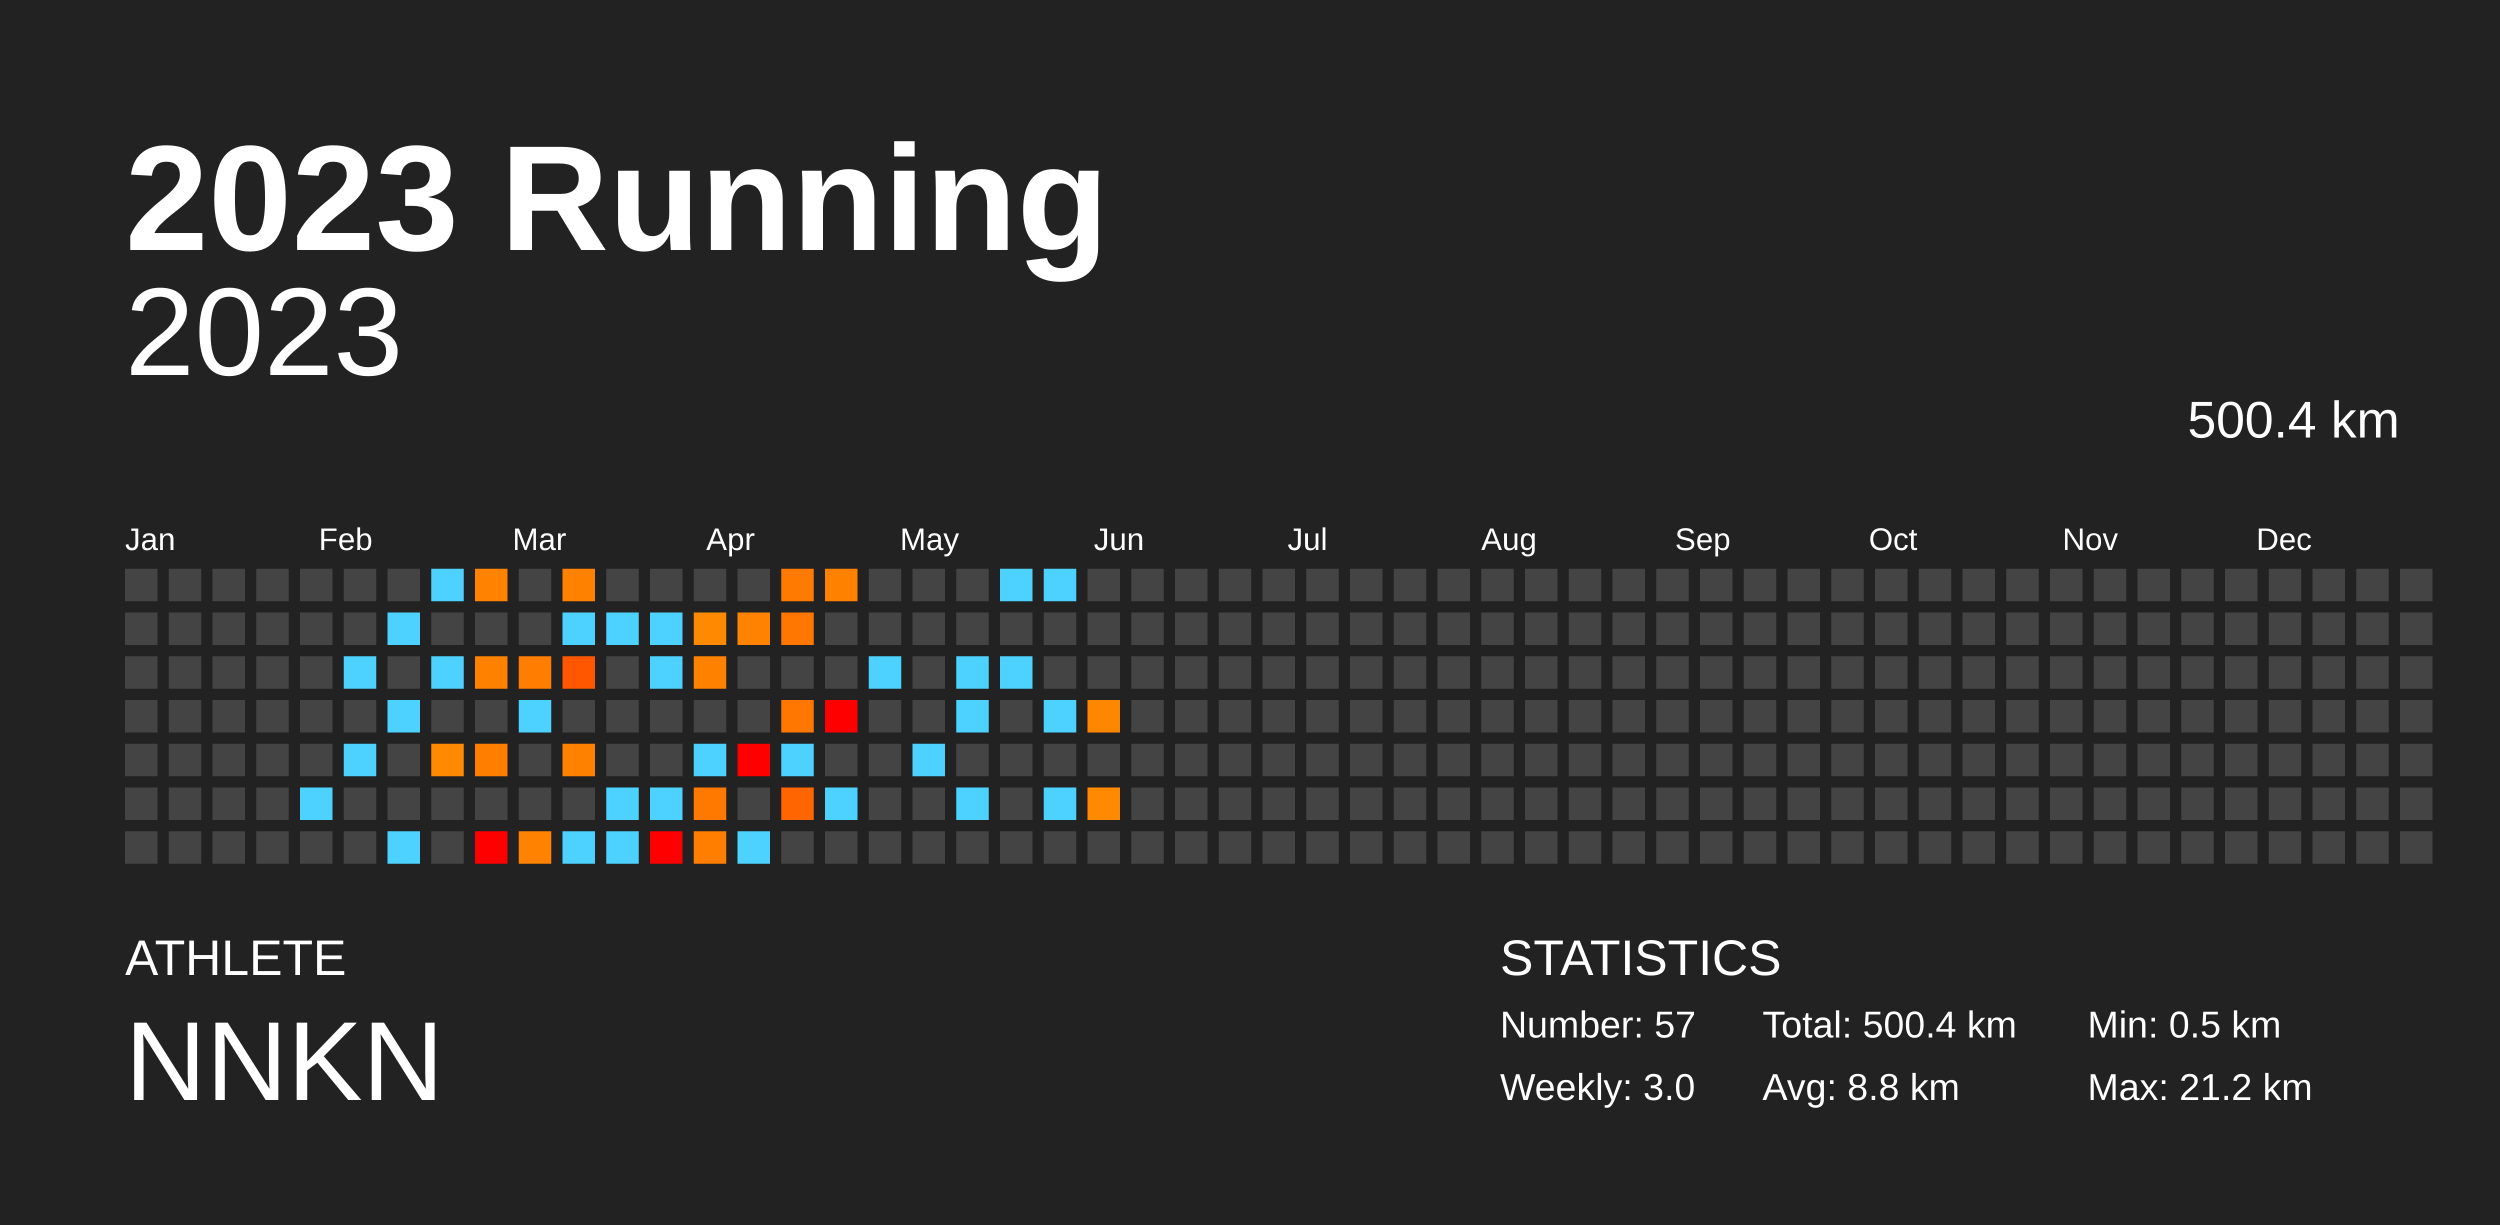
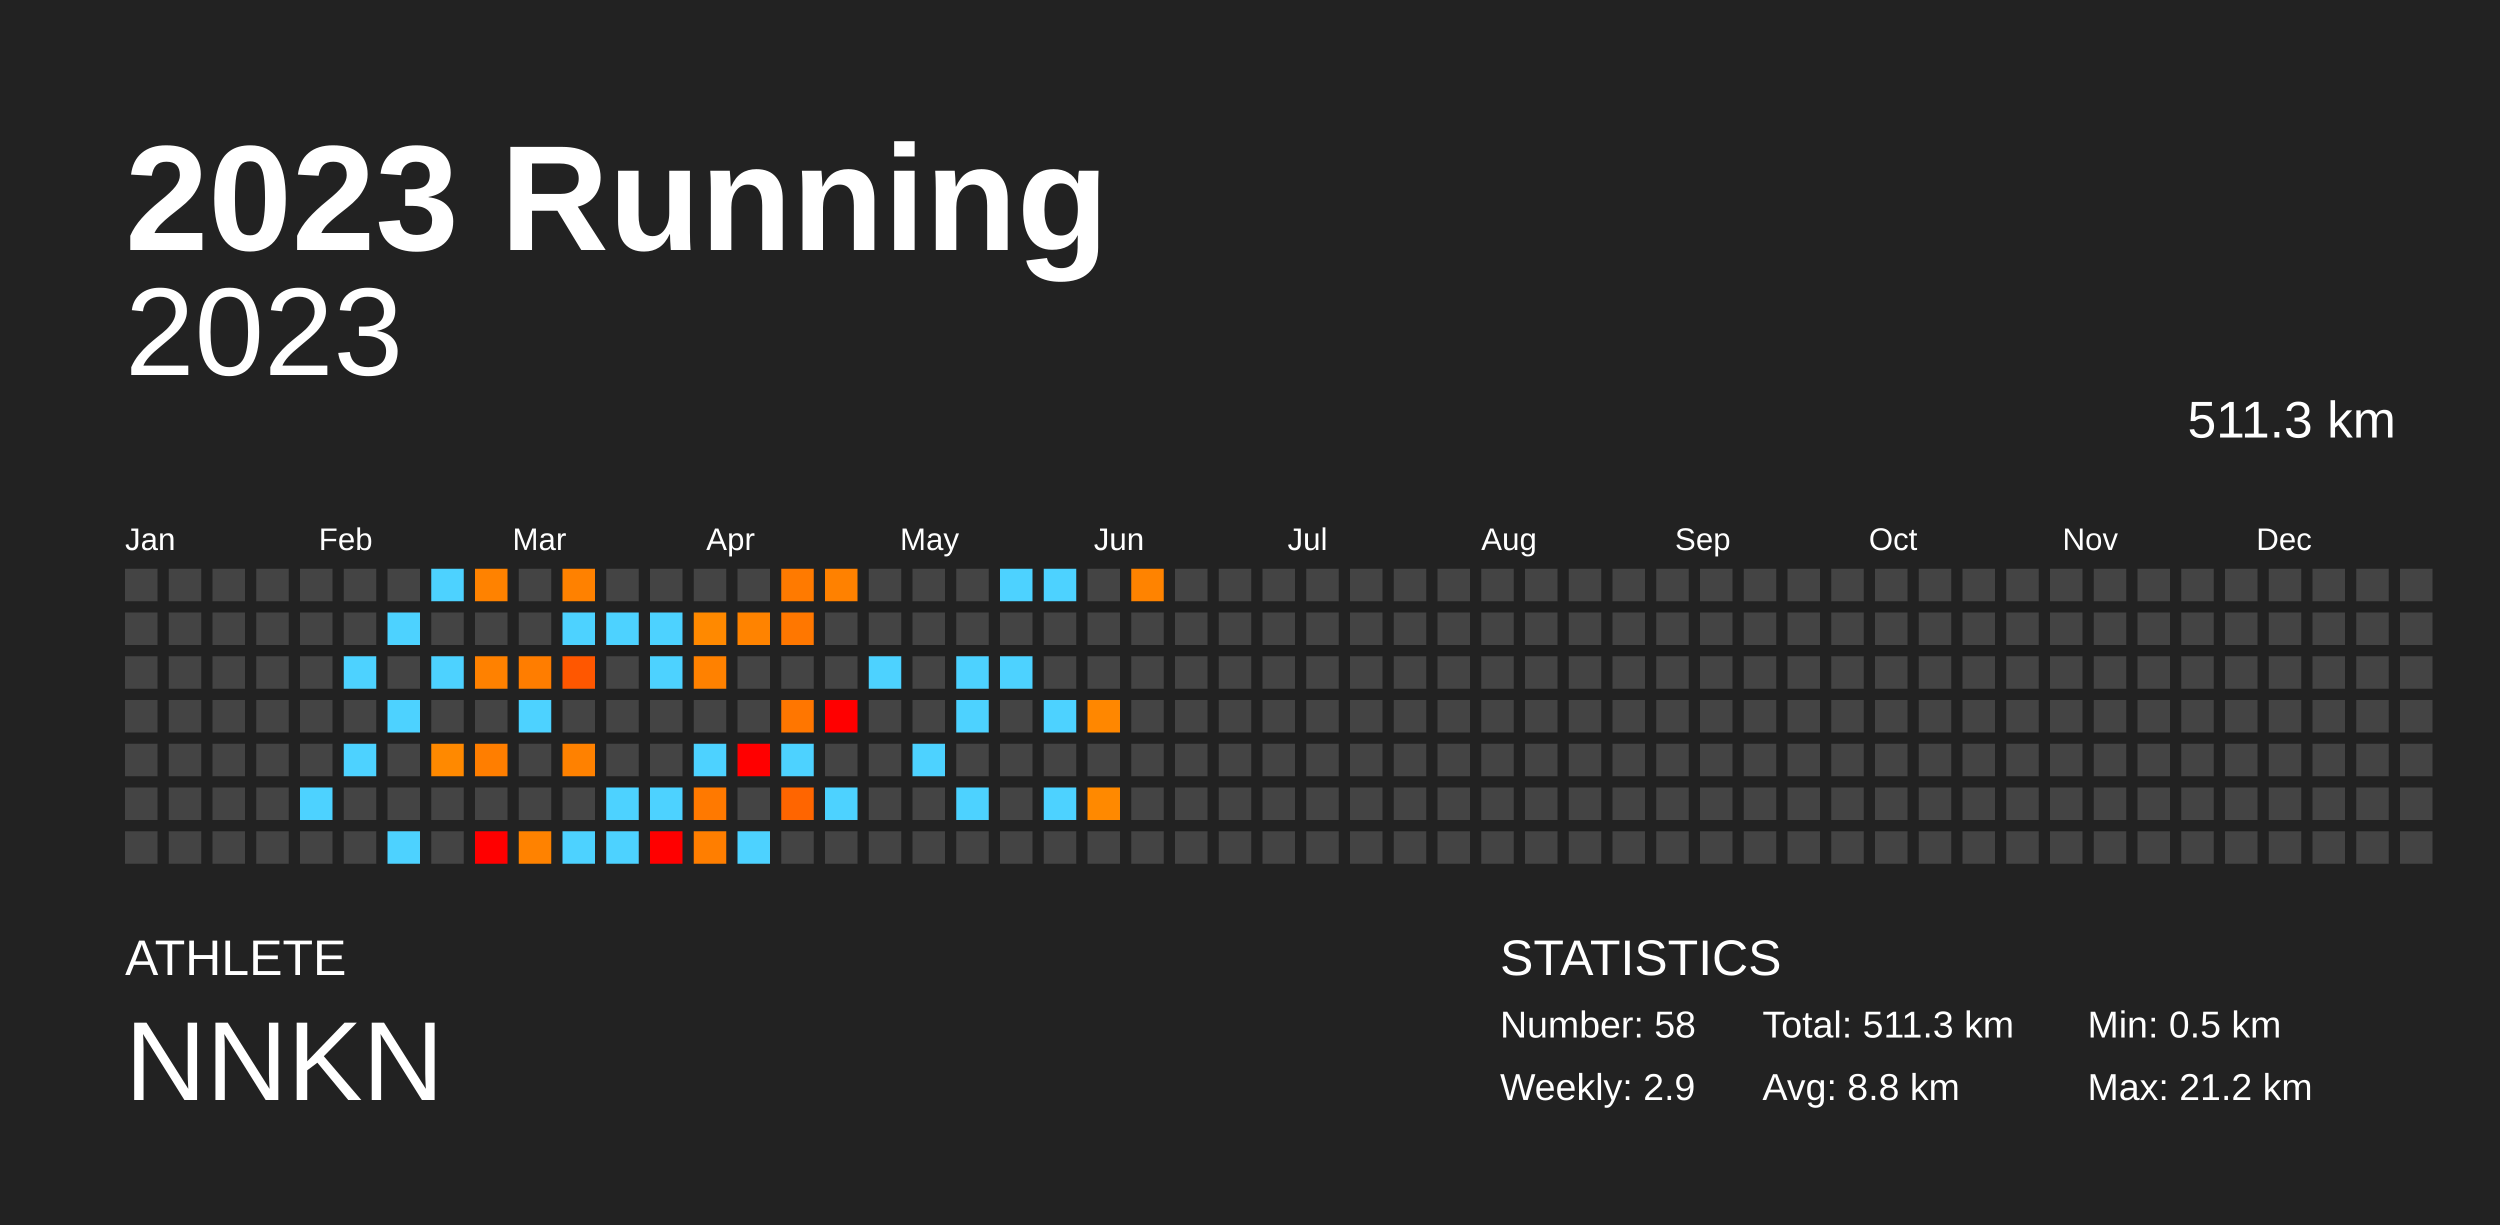
<svg xmlns="http://www.w3.org/2000/svg" baseProfile="full" height="98mm" version="1.1" viewBox="0,0,200,98" width="200mm">
  <defs />
  <rect fill="#222222" height="98" width="200" x="0" y="0" />
  <text fill="#FFFFFF" style="font-size:12px; font-family:Arial; font-weight:bold;" x="10" y="20">2023 Running</text>
  <text fill="#FFFFFF" style="font-size:4px; font-family:Arial" x="10" y="78">ATHLETE</text>
  <text fill="#FFFFFF" style="font-size:9px; font-family:Arial" x="10" y="88">NNKN</text>
  <text fill="#FFFFFF" style="font-size:4px; font-family:Arial" x="120" y="78">STATISTICS</text>
-   <text fill="#FFFFFF" style="font-size:3px; font-family:Arial" x="120" y="83">Number: 57</text>
-   <text fill="#FFFFFF" style="font-size:3px; font-family:Arial" x="120" y="88">Weekly: 3.0</text>
-   <text fill="#FFFFFF" style="font-size:3px; font-family:Arial" x="141" y="83">Total: 500.4 km</text>
+   <text fill="#FFFFFF" style="font-size:3px; font-family:Arial" x="120" y="83">Number: 58</text>
+   <text fill="#FFFFFF" style="font-size:3px; font-family:Arial" x="120" y="88">Weekly: 2.9</text>
+   <text fill="#FFFFFF" style="font-size:3px; font-family:Arial" x="141" y="83">Total: 511.3 km</text>
  <text fill="#FFFFFF" style="font-size:3px; font-family:Arial" x="141" y="88">Avg: 8.8 km</text>
  <text fill="#FFFFFF" style="font-size:3px; font-family:Arial" x="167" y="83">Min: 0.5 km</text>
  <text fill="#FFFFFF" style="font-size:3px; font-family:Arial" x="167" y="88">Max: 21.2 km</text>
  <text alignment-baseline="hanging" fill="#FFFFFF" style="font-size:10.0px; font-family:Arial;" x="10" y="30">2023</text>
-   <text alignment-baseline="hanging" fill="#FFFFFF" style="font-size:4.125px; font-family:Arial;" x="175" y="35">500.4 km</text>
+   <text alignment-baseline="hanging" fill="#FFFFFF" style="font-size:4.125px; font-family:Arial;" x="175" y="35">511.3 km</text>
  <text fill="#FFFFFF" style="font-size:2.5px; font-family:Arial" x="10.0" y="44">Jan</text>
  <text fill="#FFFFFF" style="font-size:2.5px; font-family:Arial" x="25.5" y="44">Feb</text>
  <text fill="#FFFFFF" style="font-size:2.5px; font-family:Arial" x="41.0" y="44">Mar</text>
  <text fill="#FFFFFF" style="font-size:2.5px; font-family:Arial" x="56.5" y="44">Apr</text>
  <text fill="#FFFFFF" style="font-size:2.5px; font-family:Arial" x="72.0" y="44">May</text>
  <text fill="#FFFFFF" style="font-size:2.5px; font-family:Arial" x="87.5" y="44">Jun</text>
  <text fill="#FFFFFF" style="font-size:2.5px; font-family:Arial" x="103.0" y="44">Jul</text>
  <text fill="#FFFFFF" style="font-size:2.5px; font-family:Arial" x="118.5" y="44">Aug</text>
  <text fill="#FFFFFF" style="font-size:2.5px; font-family:Arial" x="134.0" y="44">Sep</text>
  <text fill="#FFFFFF" style="font-size:2.5px; font-family:Arial" x="149.5" y="44">Oct</text>
  <text fill="#FFFFFF" style="font-size:2.5px; font-family:Arial" x="165.0" y="44">Nov</text>
  <text fill="#FFFFFF" style="font-size:2.5px; font-family:Arial" x="180.5" y="44">Dec</text>
  <rect fill="#444444" height="2.6" width="2.6" x="10.0" y="45.5" />
  <rect fill="#444444" height="2.6" width="2.6" x="10.0" y="49.0" />
  <rect fill="#444444" height="2.6" width="2.6" x="10.0" y="52.5" />
  <rect fill="#444444" height="2.6" width="2.6" x="10.0" y="56.0" />
  <rect fill="#444444" height="2.6" width="2.6" x="10.0" y="59.5" />
  <rect fill="#444444" height="2.6" width="2.6" x="10.0" y="63.0" />
  <rect fill="#444444" height="2.6" width="2.6" x="10.0" y="66.5" />
  <rect fill="#444444" height="2.6" width="2.6" x="13.5" y="45.5" />
  <rect fill="#444444" height="2.6" width="2.6" x="13.5" y="49.0" />
  <rect fill="#444444" height="2.6" width="2.6" x="13.5" y="52.5" />
  <rect fill="#444444" height="2.6" width="2.6" x="13.5" y="56.0" />
  <rect fill="#444444" height="2.6" width="2.6" x="13.5" y="59.5" />
  <rect fill="#444444" height="2.6" width="2.6" x="13.5" y="63.0" />
  <rect fill="#444444" height="2.6" width="2.6" x="13.5" y="66.5" />
  <rect fill="#444444" height="2.6" width="2.6" x="17.0" y="45.5" />
  <rect fill="#444444" height="2.6" width="2.6" x="17.0" y="49.0" />
  <rect fill="#444444" height="2.6" width="2.6" x="17.0" y="52.5" />
  <rect fill="#444444" height="2.6" width="2.6" x="17.0" y="56.0" />
  <rect fill="#444444" height="2.6" width="2.6" x="17.0" y="59.5" />
  <rect fill="#444444" height="2.6" width="2.6" x="17.0" y="63.0" />
  <rect fill="#444444" height="2.6" width="2.6" x="17.0" y="66.5" />
  <rect fill="#444444" height="2.6" width="2.6" x="20.5" y="45.5" />
  <rect fill="#444444" height="2.6" width="2.6" x="20.5" y="49.0" />
  <rect fill="#444444" height="2.6" width="2.6" x="20.5" y="52.5" />
  <rect fill="#444444" height="2.6" width="2.6" x="20.5" y="56.0" />
  <rect fill="#444444" height="2.6" width="2.6" x="20.5" y="59.5" />
  <rect fill="#444444" height="2.6" width="2.6" x="20.5" y="63.0" />
  <rect fill="#444444" height="2.6" width="2.6" x="20.5" y="66.5" />
  <rect fill="#444444" height="2.6" width="2.6" x="24.0" y="45.5" />
  <rect fill="#444444" height="2.6" width="2.6" x="24.0" y="49.0" />
  <rect fill="#444444" height="2.6" width="2.6" x="24.0" y="52.5" />
  <rect fill="#444444" height="2.6" width="2.6" x="24.0" y="56.0" />
  <rect fill="#444444" height="2.6" width="2.6" x="24.0" y="59.5" />
  <rect fill="#4dd2ff" height="2.6" width="2.6" x="24.0" y="63.0" />
  <rect fill="#444444" height="2.6" width="2.6" x="24.0" y="66.5" />
  <rect fill="#444444" height="2.6" width="2.6" x="27.5" y="45.5" />
  <rect fill="#444444" height="2.6" width="2.6" x="27.5" y="49.0" />
  <rect fill="#4dd2ff" height="2.6" width="2.6" x="27.5" y="52.5" />
  <rect fill="#444444" height="2.6" width="2.6" x="27.5" y="56.0" />
  <rect fill="#4dd2ff" height="2.6" width="2.6" x="27.5" y="59.5" />
  <rect fill="#444444" height="2.6" width="2.6" x="27.5" y="63.0" />
  <rect fill="#444444" height="2.6" width="2.6" x="27.5" y="66.5" />
  <rect fill="#444444" height="2.6" width="2.6" x="31.0" y="45.5" />
  <rect fill="#4dd2ff" height="2.6" width="2.6" x="31.0" y="49.0" />
  <rect fill="#444444" height="2.6" width="2.6" x="31.0" y="52.5" />
  <rect fill="#4dd2ff" height="2.6" width="2.6" x="31.0" y="56.0" />
  <rect fill="#444444" height="2.6" width="2.6" x="31.0" y="59.5" />
  <rect fill="#444444" height="2.6" width="2.6" x="31.0" y="63.0" />
  <rect fill="#4dd2ff" height="2.6" width="2.6" x="31.0" y="66.5" />
  <rect fill="#4dd2ff" height="2.6" width="2.6" x="34.5" y="45.5" />
  <rect fill="#444444" height="2.6" width="2.6" x="34.5" y="49.0" />
  <rect fill="#4dd2ff" height="2.6" width="2.6" x="34.5" y="52.5" />
  <rect fill="#444444" height="2.6" width="2.6" x="34.5" y="56.0" />
  <rect fill="#ff8900" height="2.6" width="2.6" x="34.5" y="59.5" />
  <rect fill="#444444" height="2.6" width="2.6" x="34.5" y="63.0" />
  <rect fill="#444444" height="2.6" width="2.6" x="34.5" y="66.5" />
  <rect fill="#ff8200" height="2.6" width="2.6" x="38.0" y="45.5" />
  <rect fill="#444444" height="2.6" width="2.6" x="38.0" y="49.0" />
  <rect fill="#ff8100" height="2.6" width="2.6" x="38.0" y="52.5" />
  <rect fill="#444444" height="2.6" width="2.6" x="38.0" y="56.0" />
  <rect fill="#ff7e00" height="2.6" width="2.6" x="38.0" y="59.5" />
  <rect fill="#444444" height="2.6" width="2.6" x="38.0" y="63.0" />
  <rect fill="red" height="2.6" width="2.6" x="38.0" y="66.5" />
  <rect fill="#444444" height="2.6" width="2.6" x="41.5" y="45.5" />
  <rect fill="#444444" height="2.6" width="2.6" x="41.5" y="49.0" />
  <rect fill="#ff7d00" height="2.6" width="2.6" x="41.5" y="52.5" />
  <rect fill="#4dd2ff" height="2.6" width="2.6" x="41.5" y="56.0" />
  <rect fill="#444444" height="2.6" width="2.6" x="41.5" y="59.5" />
  <rect fill="#444444" height="2.6" width="2.6" x="41.5" y="63.0" />
  <rect fill="#ff8200" height="2.6" width="2.6" x="41.5" y="66.5" />
  <rect fill="#ff8100" height="2.6" width="2.6" x="45.0" y="45.5" />
  <rect fill="#4dd2ff" height="2.6" width="2.6" x="45.0" y="49.0" />
  <rect fill="#ff5700" height="2.6" width="2.6" x="45.0" y="52.5" />
  <rect fill="#444444" height="2.6" width="2.6" x="45.0" y="56.0" />
  <rect fill="#ff8100" height="2.6" width="2.6" x="45.0" y="59.5" />
  <rect fill="#444444" height="2.6" width="2.6" x="45.0" y="63.0" />
  <rect fill="#4dd2ff" height="2.6" width="2.6" x="45.0" y="66.5" />
  <rect fill="#444444" height="2.6" width="2.6" x="48.5" y="45.5" />
  <rect fill="#4dd2ff" height="2.6" width="2.6" x="48.5" y="49.0" />
  <rect fill="#444444" height="2.6" width="2.6" x="48.5" y="52.5" />
  <rect fill="#444444" height="2.6" width="2.6" x="48.5" y="56.0" />
  <rect fill="#444444" height="2.6" width="2.6" x="48.5" y="59.5" />
  <rect fill="#4dd2ff" height="2.6" width="2.6" x="48.5" y="63.0" />
  <rect fill="#4dd2ff" height="2.6" width="2.6" x="48.5" y="66.5" />
  <rect fill="#444444" height="2.6" width="2.6" x="52.0" y="45.5" />
  <rect fill="#4dd2ff" height="2.6" width="2.6" x="52.0" y="49.0" />
  <rect fill="#4dd2ff" height="2.6" width="2.6" x="52.0" y="52.5" />
  <rect fill="#444444" height="2.6" width="2.6" x="52.0" y="56.0" />
  <rect fill="#444444" height="2.6" width="2.6" x="52.0" y="59.5" />
  <rect fill="#4dd2ff" height="2.6" width="2.6" x="52.0" y="63.0" />
  <rect fill="red" height="2.6" width="2.6" x="52.0" y="66.5" />
  <rect fill="#444444" height="2.6" width="2.6" x="55.5" y="45.5" />
  <rect fill="#ff8900" height="2.6" width="2.6" x="55.5" y="49.0" />
  <rect fill="#ff8100" height="2.6" width="2.6" x="55.5" y="52.5" />
  <rect fill="#444444" height="2.6" width="2.6" x="55.5" y="56.0" />
  <rect fill="#4dd2ff" height="2.6" width="2.6" x="55.5" y="59.5" />
  <rect fill="#ff7900" height="2.6" width="2.6" x="55.5" y="63.0" />
  <rect fill="#ff7e00" height="2.6" width="2.6" x="55.5" y="66.5" />
  <rect fill="#444444" height="2.6" width="2.6" x="59.0" y="45.5" />
  <rect fill="#ff8300" height="2.6" width="2.6" x="59.0" y="49.0" />
  <rect fill="#444444" height="2.6" width="2.6" x="59.0" y="52.5" />
  <rect fill="#444444" height="2.6" width="2.6" x="59.0" y="56.0" />
  <rect fill="red" height="2.6" width="2.6" x="59.0" y="59.5" />
  <rect fill="#444444" height="2.6" width="2.6" x="59.0" y="63.0" />
  <rect fill="#4dd2ff" height="2.6" width="2.6" x="59.0" y="66.5" />
  <rect fill="#ff7a00" height="2.6" width="2.6" x="62.5" y="45.5" />
  <rect fill="#ff7700" height="2.6" width="2.6" x="62.5" y="49.0" />
  <rect fill="#444444" height="2.6" width="2.6" x="62.5" y="52.5" />
  <rect fill="#ff7600" height="2.6" width="2.6" x="62.5" y="56.0" />
  <rect fill="#4dd2ff" height="2.6" width="2.6" x="62.5" y="59.5" />
  <rect fill="#ff6500" height="2.6" width="2.6" x="62.5" y="63.0" />
  <rect fill="#444444" height="2.6" width="2.6" x="62.5" y="66.5" />
  <rect fill="#ff8100" height="2.6" width="2.6" x="66.0" y="45.5" />
  <rect fill="#444444" height="2.6" width="2.6" x="66.0" y="49.0" />
  <rect fill="#444444" height="2.6" width="2.6" x="66.0" y="52.5" />
  <rect fill="red" height="2.6" width="2.6" x="66.0" y="56.0" />
  <rect fill="#444444" height="2.6" width="2.6" x="66.0" y="59.5" />
  <rect fill="#4dd2ff" height="2.6" width="2.6" x="66.0" y="63.0" />
  <rect fill="#444444" height="2.6" width="2.6" x="66.0" y="66.5" />
  <rect fill="#444444" height="2.6" width="2.6" x="69.5" y="45.5" />
  <rect fill="#444444" height="2.6" width="2.6" x="69.5" y="49.0" />
  <rect fill="#4dd2ff" height="2.6" width="2.6" x="69.5" y="52.5" />
  <rect fill="#444444" height="2.6" width="2.6" x="69.5" y="56.0" />
  <rect fill="#444444" height="2.6" width="2.6" x="69.5" y="59.5" />
  <rect fill="#444444" height="2.6" width="2.6" x="69.5" y="63.0" />
  <rect fill="#444444" height="2.6" width="2.6" x="69.5" y="66.5" />
  <rect fill="#444444" height="2.6" width="2.6" x="73.0" y="45.5" />
  <rect fill="#444444" height="2.6" width="2.6" x="73.0" y="49.0" />
  <rect fill="#444444" height="2.6" width="2.6" x="73.0" y="52.5" />
  <rect fill="#444444" height="2.6" width="2.6" x="73.0" y="56.0" />
  <rect fill="#4dd2ff" height="2.6" width="2.6" x="73.0" y="59.5" />
  <rect fill="#444444" height="2.6" width="2.6" x="73.0" y="63.0" />
  <rect fill="#444444" height="2.6" width="2.6" x="73.0" y="66.5" />
  <rect fill="#444444" height="2.6" width="2.6" x="76.5" y="45.5" />
  <rect fill="#444444" height="2.6" width="2.6" x="76.5" y="49.0" />
  <rect fill="#4dd2ff" height="2.6" width="2.6" x="76.5" y="52.5" />
  <rect fill="#4dd2ff" height="2.6" width="2.6" x="76.5" y="56.0" />
  <rect fill="#444444" height="2.6" width="2.6" x="76.5" y="59.5" />
  <rect fill="#4dd2ff" height="2.6" width="2.6" x="76.5" y="63.0" />
  <rect fill="#444444" height="2.6" width="2.6" x="76.5" y="66.5" />
  <rect fill="#4dd2ff" height="2.6" width="2.6" x="80.0" y="45.5" />
  <rect fill="#444444" height="2.6" width="2.6" x="80.0" y="49.0" />
  <rect fill="#4dd2ff" height="2.6" width="2.6" x="80.0" y="52.5" />
  <rect fill="#444444" height="2.6" width="2.6" x="80.0" y="56.0" />
  <rect fill="#444444" height="2.6" width="2.6" x="80.0" y="59.5" />
  <rect fill="#444444" height="2.6" width="2.6" x="80.0" y="63.0" />
  <rect fill="#444444" height="2.6" width="2.6" x="80.0" y="66.5" />
  <rect fill="#4dd2ff" height="2.6" width="2.6" x="83.5" y="45.5" />
  <rect fill="#444444" height="2.6" width="2.6" x="83.5" y="49.0" />
  <rect fill="#444444" height="2.6" width="2.6" x="83.5" y="52.5" />
  <rect fill="#4dd2ff" height="2.6" width="2.6" x="83.5" y="56.0" />
  <rect fill="#444444" height="2.6" width="2.6" x="83.5" y="59.5" />
  <rect fill="#4dd2ff" height="2.6" width="2.6" x="83.5" y="63.0" />
  <rect fill="#444444" height="2.6" width="2.6" x="83.5" y="66.5" />
  <rect fill="#444444" height="2.6" width="2.6" x="87.0" y="45.5" />
  <rect fill="#444444" height="2.6" width="2.6" x="87.0" y="49.0" />
  <rect fill="#444444" height="2.6" width="2.6" x="87.0" y="52.5" />
  <rect fill="#ff8700" height="2.6" width="2.6" x="87.0" y="56.0" />
  <rect fill="#444444" height="2.6" width="2.6" x="87.0" y="59.5" />
  <rect fill="#ff8900" height="2.6" width="2.6" x="87.0" y="63.0" />
  <rect fill="#444444" height="2.6" width="2.6" x="87.0" y="66.5" />
-   <rect fill="#444444" height="2.6" width="2.6" x="90.5" y="45.5" />
+   <rect fill="#ff8300" height="2.6" width="2.6" x="90.5" y="45.5" />
  <rect fill="#444444" height="2.6" width="2.6" x="90.5" y="49.0" />
  <rect fill="#444444" height="2.6" width="2.6" x="90.5" y="52.5" />
  <rect fill="#444444" height="2.6" width="2.6" x="90.5" y="56.0" />
  <rect fill="#444444" height="2.6" width="2.6" x="90.5" y="59.5" />
  <rect fill="#444444" height="2.6" width="2.6" x="90.5" y="63.0" />
  <rect fill="#444444" height="2.6" width="2.6" x="90.5" y="66.5" />
  <rect fill="#444444" height="2.6" width="2.6" x="94.0" y="45.5" />
  <rect fill="#444444" height="2.6" width="2.6" x="94.0" y="49.0" />
  <rect fill="#444444" height="2.6" width="2.6" x="94.0" y="52.5" />
  <rect fill="#444444" height="2.6" width="2.6" x="94.0" y="56.0" />
  <rect fill="#444444" height="2.6" width="2.6" x="94.0" y="59.5" />
  <rect fill="#444444" height="2.6" width="2.6" x="94.0" y="63.0" />
  <rect fill="#444444" height="2.6" width="2.6" x="94.0" y="66.5" />
  <rect fill="#444444" height="2.6" width="2.6" x="97.5" y="45.5" />
  <rect fill="#444444" height="2.6" width="2.6" x="97.5" y="49.0" />
  <rect fill="#444444" height="2.6" width="2.6" x="97.5" y="52.5" />
  <rect fill="#444444" height="2.6" width="2.6" x="97.5" y="56.0" />
  <rect fill="#444444" height="2.6" width="2.6" x="97.5" y="59.5" />
  <rect fill="#444444" height="2.6" width="2.6" x="97.5" y="63.0" />
  <rect fill="#444444" height="2.6" width="2.6" x="97.5" y="66.5" />
  <rect fill="#444444" height="2.6" width="2.6" x="101.0" y="45.5" />
  <rect fill="#444444" height="2.6" width="2.6" x="101.0" y="49.0" />
  <rect fill="#444444" height="2.6" width="2.6" x="101.0" y="52.5" />
  <rect fill="#444444" height="2.6" width="2.6" x="101.0" y="56.0" />
  <rect fill="#444444" height="2.6" width="2.6" x="101.0" y="59.5" />
  <rect fill="#444444" height="2.6" width="2.6" x="101.0" y="63.0" />
  <rect fill="#444444" height="2.6" width="2.6" x="101.0" y="66.5" />
  <rect fill="#444444" height="2.6" width="2.6" x="104.5" y="45.5" />
  <rect fill="#444444" height="2.6" width="2.6" x="104.5" y="49.0" />
  <rect fill="#444444" height="2.6" width="2.6" x="104.5" y="52.5" />
  <rect fill="#444444" height="2.6" width="2.6" x="104.5" y="56.0" />
  <rect fill="#444444" height="2.6" width="2.6" x="104.5" y="59.5" />
  <rect fill="#444444" height="2.6" width="2.6" x="104.5" y="63.0" />
  <rect fill="#444444" height="2.6" width="2.6" x="104.5" y="66.5" />
  <rect fill="#444444" height="2.6" width="2.6" x="108.0" y="45.5" />
  <rect fill="#444444" height="2.6" width="2.6" x="108.0" y="49.0" />
  <rect fill="#444444" height="2.6" width="2.6" x="108.0" y="52.5" />
  <rect fill="#444444" height="2.6" width="2.6" x="108.0" y="56.0" />
  <rect fill="#444444" height="2.6" width="2.6" x="108.0" y="59.5" />
  <rect fill="#444444" height="2.6" width="2.6" x="108.0" y="63.0" />
  <rect fill="#444444" height="2.6" width="2.6" x="108.0" y="66.5" />
  <rect fill="#444444" height="2.6" width="2.6" x="111.5" y="45.5" />
  <rect fill="#444444" height="2.6" width="2.6" x="111.5" y="49.0" />
  <rect fill="#444444" height="2.6" width="2.6" x="111.5" y="52.5" />
  <rect fill="#444444" height="2.6" width="2.6" x="111.5" y="56.0" />
  <rect fill="#444444" height="2.6" width="2.6" x="111.5" y="59.5" />
  <rect fill="#444444" height="2.6" width="2.6" x="111.5" y="63.0" />
  <rect fill="#444444" height="2.6" width="2.6" x="111.5" y="66.5" />
  <rect fill="#444444" height="2.6" width="2.6" x="115.0" y="45.5" />
  <rect fill="#444444" height="2.6" width="2.6" x="115.0" y="49.0" />
  <rect fill="#444444" height="2.6" width="2.6" x="115.0" y="52.5" />
  <rect fill="#444444" height="2.6" width="2.6" x="115.0" y="56.0" />
  <rect fill="#444444" height="2.6" width="2.6" x="115.0" y="59.5" />
  <rect fill="#444444" height="2.6" width="2.6" x="115.0" y="63.0" />
  <rect fill="#444444" height="2.6" width="2.6" x="115.0" y="66.5" />
  <rect fill="#444444" height="2.6" width="2.6" x="118.5" y="45.5" />
  <rect fill="#444444" height="2.6" width="2.6" x="118.5" y="49.0" />
  <rect fill="#444444" height="2.6" width="2.6" x="118.5" y="52.5" />
  <rect fill="#444444" height="2.6" width="2.6" x="118.5" y="56.0" />
  <rect fill="#444444" height="2.6" width="2.6" x="118.5" y="59.5" />
  <rect fill="#444444" height="2.6" width="2.6" x="118.5" y="63.0" />
  <rect fill="#444444" height="2.6" width="2.6" x="118.5" y="66.5" />
  <rect fill="#444444" height="2.6" width="2.6" x="122.0" y="45.5" />
  <rect fill="#444444" height="2.6" width="2.6" x="122.0" y="49.0" />
  <rect fill="#444444" height="2.6" width="2.6" x="122.0" y="52.5" />
  <rect fill="#444444" height="2.6" width="2.6" x="122.0" y="56.0" />
  <rect fill="#444444" height="2.6" width="2.6" x="122.0" y="59.5" />
  <rect fill="#444444" height="2.6" width="2.6" x="122.0" y="63.0" />
  <rect fill="#444444" height="2.6" width="2.6" x="122.0" y="66.5" />
  <rect fill="#444444" height="2.6" width="2.6" x="125.5" y="45.5" />
  <rect fill="#444444" height="2.6" width="2.6" x="125.5" y="49.0" />
  <rect fill="#444444" height="2.6" width="2.6" x="125.5" y="52.5" />
  <rect fill="#444444" height="2.6" width="2.6" x="125.5" y="56.0" />
  <rect fill="#444444" height="2.6" width="2.6" x="125.5" y="59.5" />
  <rect fill="#444444" height="2.6" width="2.6" x="125.5" y="63.0" />
  <rect fill="#444444" height="2.6" width="2.6" x="125.5" y="66.5" />
  <rect fill="#444444" height="2.6" width="2.6" x="129.0" y="45.5" />
  <rect fill="#444444" height="2.6" width="2.6" x="129.0" y="49.0" />
  <rect fill="#444444" height="2.6" width="2.6" x="129.0" y="52.5" />
  <rect fill="#444444" height="2.6" width="2.6" x="129.0" y="56.0" />
  <rect fill="#444444" height="2.6" width="2.6" x="129.0" y="59.5" />
  <rect fill="#444444" height="2.6" width="2.6" x="129.0" y="63.0" />
  <rect fill="#444444" height="2.6" width="2.6" x="129.0" y="66.5" />
  <rect fill="#444444" height="2.6" width="2.6" x="132.5" y="45.5" />
  <rect fill="#444444" height="2.6" width="2.6" x="132.5" y="49.0" />
  <rect fill="#444444" height="2.6" width="2.6" x="132.5" y="52.5" />
  <rect fill="#444444" height="2.6" width="2.6" x="132.5" y="56.0" />
  <rect fill="#444444" height="2.6" width="2.6" x="132.5" y="59.5" />
  <rect fill="#444444" height="2.6" width="2.6" x="132.5" y="63.0" />
  <rect fill="#444444" height="2.6" width="2.6" x="132.5" y="66.5" />
  <rect fill="#444444" height="2.6" width="2.6" x="136.0" y="45.5" />
  <rect fill="#444444" height="2.6" width="2.6" x="136.0" y="49.0" />
  <rect fill="#444444" height="2.6" width="2.6" x="136.0" y="52.5" />
  <rect fill="#444444" height="2.6" width="2.6" x="136.0" y="56.0" />
  <rect fill="#444444" height="2.6" width="2.6" x="136.0" y="59.5" />
  <rect fill="#444444" height="2.6" width="2.6" x="136.0" y="63.0" />
  <rect fill="#444444" height="2.6" width="2.6" x="136.0" y="66.5" />
  <rect fill="#444444" height="2.6" width="2.6" x="139.5" y="45.5" />
  <rect fill="#444444" height="2.6" width="2.6" x="139.5" y="49.0" />
  <rect fill="#444444" height="2.6" width="2.6" x="139.5" y="52.5" />
  <rect fill="#444444" height="2.6" width="2.6" x="139.5" y="56.0" />
  <rect fill="#444444" height="2.6" width="2.6" x="139.5" y="59.5" />
  <rect fill="#444444" height="2.6" width="2.6" x="139.5" y="63.0" />
  <rect fill="#444444" height="2.6" width="2.6" x="139.5" y="66.5" />
  <rect fill="#444444" height="2.6" width="2.6" x="143.0" y="45.5" />
  <rect fill="#444444" height="2.6" width="2.6" x="143.0" y="49.0" />
  <rect fill="#444444" height="2.6" width="2.6" x="143.0" y="52.5" />
  <rect fill="#444444" height="2.6" width="2.6" x="143.0" y="56.0" />
  <rect fill="#444444" height="2.6" width="2.6" x="143.0" y="59.5" />
  <rect fill="#444444" height="2.6" width="2.6" x="143.0" y="63.0" />
  <rect fill="#444444" height="2.6" width="2.6" x="143.0" y="66.5" />
  <rect fill="#444444" height="2.6" width="2.6" x="146.5" y="45.5" />
  <rect fill="#444444" height="2.6" width="2.6" x="146.5" y="49.0" />
  <rect fill="#444444" height="2.6" width="2.6" x="146.5" y="52.5" />
  <rect fill="#444444" height="2.6" width="2.6" x="146.5" y="56.0" />
  <rect fill="#444444" height="2.6" width="2.6" x="146.5" y="59.5" />
  <rect fill="#444444" height="2.6" width="2.6" x="146.5" y="63.0" />
  <rect fill="#444444" height="2.6" width="2.6" x="146.5" y="66.5" />
  <rect fill="#444444" height="2.6" width="2.6" x="150.0" y="45.5" />
  <rect fill="#444444" height="2.6" width="2.6" x="150.0" y="49.0" />
  <rect fill="#444444" height="2.6" width="2.6" x="150.0" y="52.5" />
  <rect fill="#444444" height="2.6" width="2.6" x="150.0" y="56.0" />
  <rect fill="#444444" height="2.6" width="2.6" x="150.0" y="59.5" />
  <rect fill="#444444" height="2.6" width="2.6" x="150.0" y="63.0" />
  <rect fill="#444444" height="2.6" width="2.6" x="150.0" y="66.5" />
  <rect fill="#444444" height="2.6" width="2.6" x="153.5" y="45.5" />
  <rect fill="#444444" height="2.6" width="2.6" x="153.5" y="49.0" />
  <rect fill="#444444" height="2.6" width="2.6" x="153.5" y="52.5" />
  <rect fill="#444444" height="2.6" width="2.6" x="153.5" y="56.0" />
  <rect fill="#444444" height="2.6" width="2.6" x="153.5" y="59.5" />
  <rect fill="#444444" height="2.6" width="2.6" x="153.5" y="63.0" />
  <rect fill="#444444" height="2.6" width="2.6" x="153.5" y="66.5" />
  <rect fill="#444444" height="2.6" width="2.6" x="157.0" y="45.5" />
  <rect fill="#444444" height="2.6" width="2.6" x="157.0" y="49.0" />
  <rect fill="#444444" height="2.6" width="2.6" x="157.0" y="52.5" />
  <rect fill="#444444" height="2.6" width="2.6" x="157.0" y="56.0" />
  <rect fill="#444444" height="2.6" width="2.6" x="157.0" y="59.5" />
  <rect fill="#444444" height="2.6" width="2.6" x="157.0" y="63.0" />
  <rect fill="#444444" height="2.6" width="2.6" x="157.0" y="66.5" />
  <rect fill="#444444" height="2.6" width="2.6" x="160.5" y="45.5" />
  <rect fill="#444444" height="2.6" width="2.6" x="160.5" y="49.0" />
  <rect fill="#444444" height="2.6" width="2.6" x="160.5" y="52.5" />
  <rect fill="#444444" height="2.6" width="2.6" x="160.5" y="56.0" />
  <rect fill="#444444" height="2.6" width="2.6" x="160.5" y="59.5" />
  <rect fill="#444444" height="2.6" width="2.6" x="160.5" y="63.0" />
  <rect fill="#444444" height="2.6" width="2.6" x="160.5" y="66.5" />
  <rect fill="#444444" height="2.6" width="2.6" x="164.0" y="45.5" />
  <rect fill="#444444" height="2.6" width="2.6" x="164.0" y="49.0" />
  <rect fill="#444444" height="2.6" width="2.6" x="164.0" y="52.5" />
  <rect fill="#444444" height="2.6" width="2.6" x="164.0" y="56.0" />
  <rect fill="#444444" height="2.6" width="2.6" x="164.0" y="59.5" />
  <rect fill="#444444" height="2.6" width="2.6" x="164.0" y="63.0" />
  <rect fill="#444444" height="2.6" width="2.6" x="164.0" y="66.5" />
  <rect fill="#444444" height="2.6" width="2.6" x="167.5" y="45.5" />
  <rect fill="#444444" height="2.6" width="2.6" x="167.5" y="49.0" />
  <rect fill="#444444" height="2.6" width="2.6" x="167.5" y="52.5" />
  <rect fill="#444444" height="2.6" width="2.6" x="167.5" y="56.0" />
  <rect fill="#444444" height="2.6" width="2.6" x="167.5" y="59.5" />
  <rect fill="#444444" height="2.6" width="2.6" x="167.5" y="63.0" />
  <rect fill="#444444" height="2.6" width="2.6" x="167.5" y="66.5" />
  <rect fill="#444444" height="2.6" width="2.6" x="171.0" y="45.5" />
  <rect fill="#444444" height="2.6" width="2.6" x="171.0" y="49.0" />
  <rect fill="#444444" height="2.6" width="2.6" x="171.0" y="52.5" />
  <rect fill="#444444" height="2.6" width="2.6" x="171.0" y="56.0" />
  <rect fill="#444444" height="2.6" width="2.6" x="171.0" y="59.5" />
  <rect fill="#444444" height="2.6" width="2.6" x="171.0" y="63.0" />
  <rect fill="#444444" height="2.6" width="2.6" x="171.0" y="66.5" />
  <rect fill="#444444" height="2.6" width="2.6" x="174.5" y="45.5" />
  <rect fill="#444444" height="2.6" width="2.6" x="174.5" y="49.0" />
  <rect fill="#444444" height="2.6" width="2.6" x="174.5" y="52.5" />
  <rect fill="#444444" height="2.6" width="2.6" x="174.5" y="56.0" />
  <rect fill="#444444" height="2.6" width="2.6" x="174.5" y="59.5" />
  <rect fill="#444444" height="2.6" width="2.6" x="174.5" y="63.0" />
  <rect fill="#444444" height="2.6" width="2.6" x="174.5" y="66.5" />
  <rect fill="#444444" height="2.6" width="2.6" x="178.0" y="45.5" />
  <rect fill="#444444" height="2.6" width="2.6" x="178.0" y="49.0" />
  <rect fill="#444444" height="2.6" width="2.6" x="178.0" y="52.5" />
  <rect fill="#444444" height="2.6" width="2.6" x="178.0" y="56.0" />
  <rect fill="#444444" height="2.6" width="2.6" x="178.0" y="59.5" />
  <rect fill="#444444" height="2.6" width="2.6" x="178.0" y="63.0" />
  <rect fill="#444444" height="2.6" width="2.6" x="178.0" y="66.5" />
  <rect fill="#444444" height="2.6" width="2.6" x="181.5" y="45.5" />
  <rect fill="#444444" height="2.6" width="2.6" x="181.5" y="49.0" />
  <rect fill="#444444" height="2.6" width="2.6" x="181.5" y="52.5" />
  <rect fill="#444444" height="2.6" width="2.6" x="181.5" y="56.0" />
  <rect fill="#444444" height="2.6" width="2.6" x="181.5" y="59.5" />
  <rect fill="#444444" height="2.6" width="2.6" x="181.5" y="63.0" />
  <rect fill="#444444" height="2.6" width="2.6" x="181.5" y="66.5" />
  <rect fill="#444444" height="2.6" width="2.6" x="185.0" y="45.5" />
  <rect fill="#444444" height="2.6" width="2.6" x="185.0" y="49.0" />
  <rect fill="#444444" height="2.6" width="2.6" x="185.0" y="52.5" />
  <rect fill="#444444" height="2.6" width="2.6" x="185.0" y="56.0" />
  <rect fill="#444444" height="2.6" width="2.6" x="185.0" y="59.5" />
  <rect fill="#444444" height="2.6" width="2.6" x="185.0" y="63.0" />
  <rect fill="#444444" height="2.6" width="2.6" x="185.0" y="66.5" />
  <rect fill="#444444" height="2.6" width="2.6" x="188.5" y="45.5" />
  <rect fill="#444444" height="2.6" width="2.6" x="188.5" y="49.0" />
  <rect fill="#444444" height="2.6" width="2.6" x="188.5" y="52.5" />
  <rect fill="#444444" height="2.6" width="2.6" x="188.5" y="56.0" />
  <rect fill="#444444" height="2.6" width="2.6" x="188.5" y="59.5" />
  <rect fill="#444444" height="2.6" width="2.6" x="188.5" y="63.0" />
  <rect fill="#444444" height="2.6" width="2.6" x="188.5" y="66.5" />
  <rect fill="#444444" height="2.6" width="2.6" x="192.0" y="45.5" />
  <rect fill="#444444" height="2.6" width="2.6" x="192.0" y="49.0" />
  <rect fill="#444444" height="2.6" width="2.6" x="192.0" y="52.5" />
  <rect fill="#444444" height="2.6" width="2.6" x="192.0" y="56.0" />
  <rect fill="#444444" height="2.6" width="2.6" x="192.0" y="59.5" />
  <rect fill="#444444" height="2.6" width="2.6" x="192.0" y="63.0" />
  <rect fill="#444444" height="2.6" width="2.6" x="192.0" y="66.5" />
</svg>
